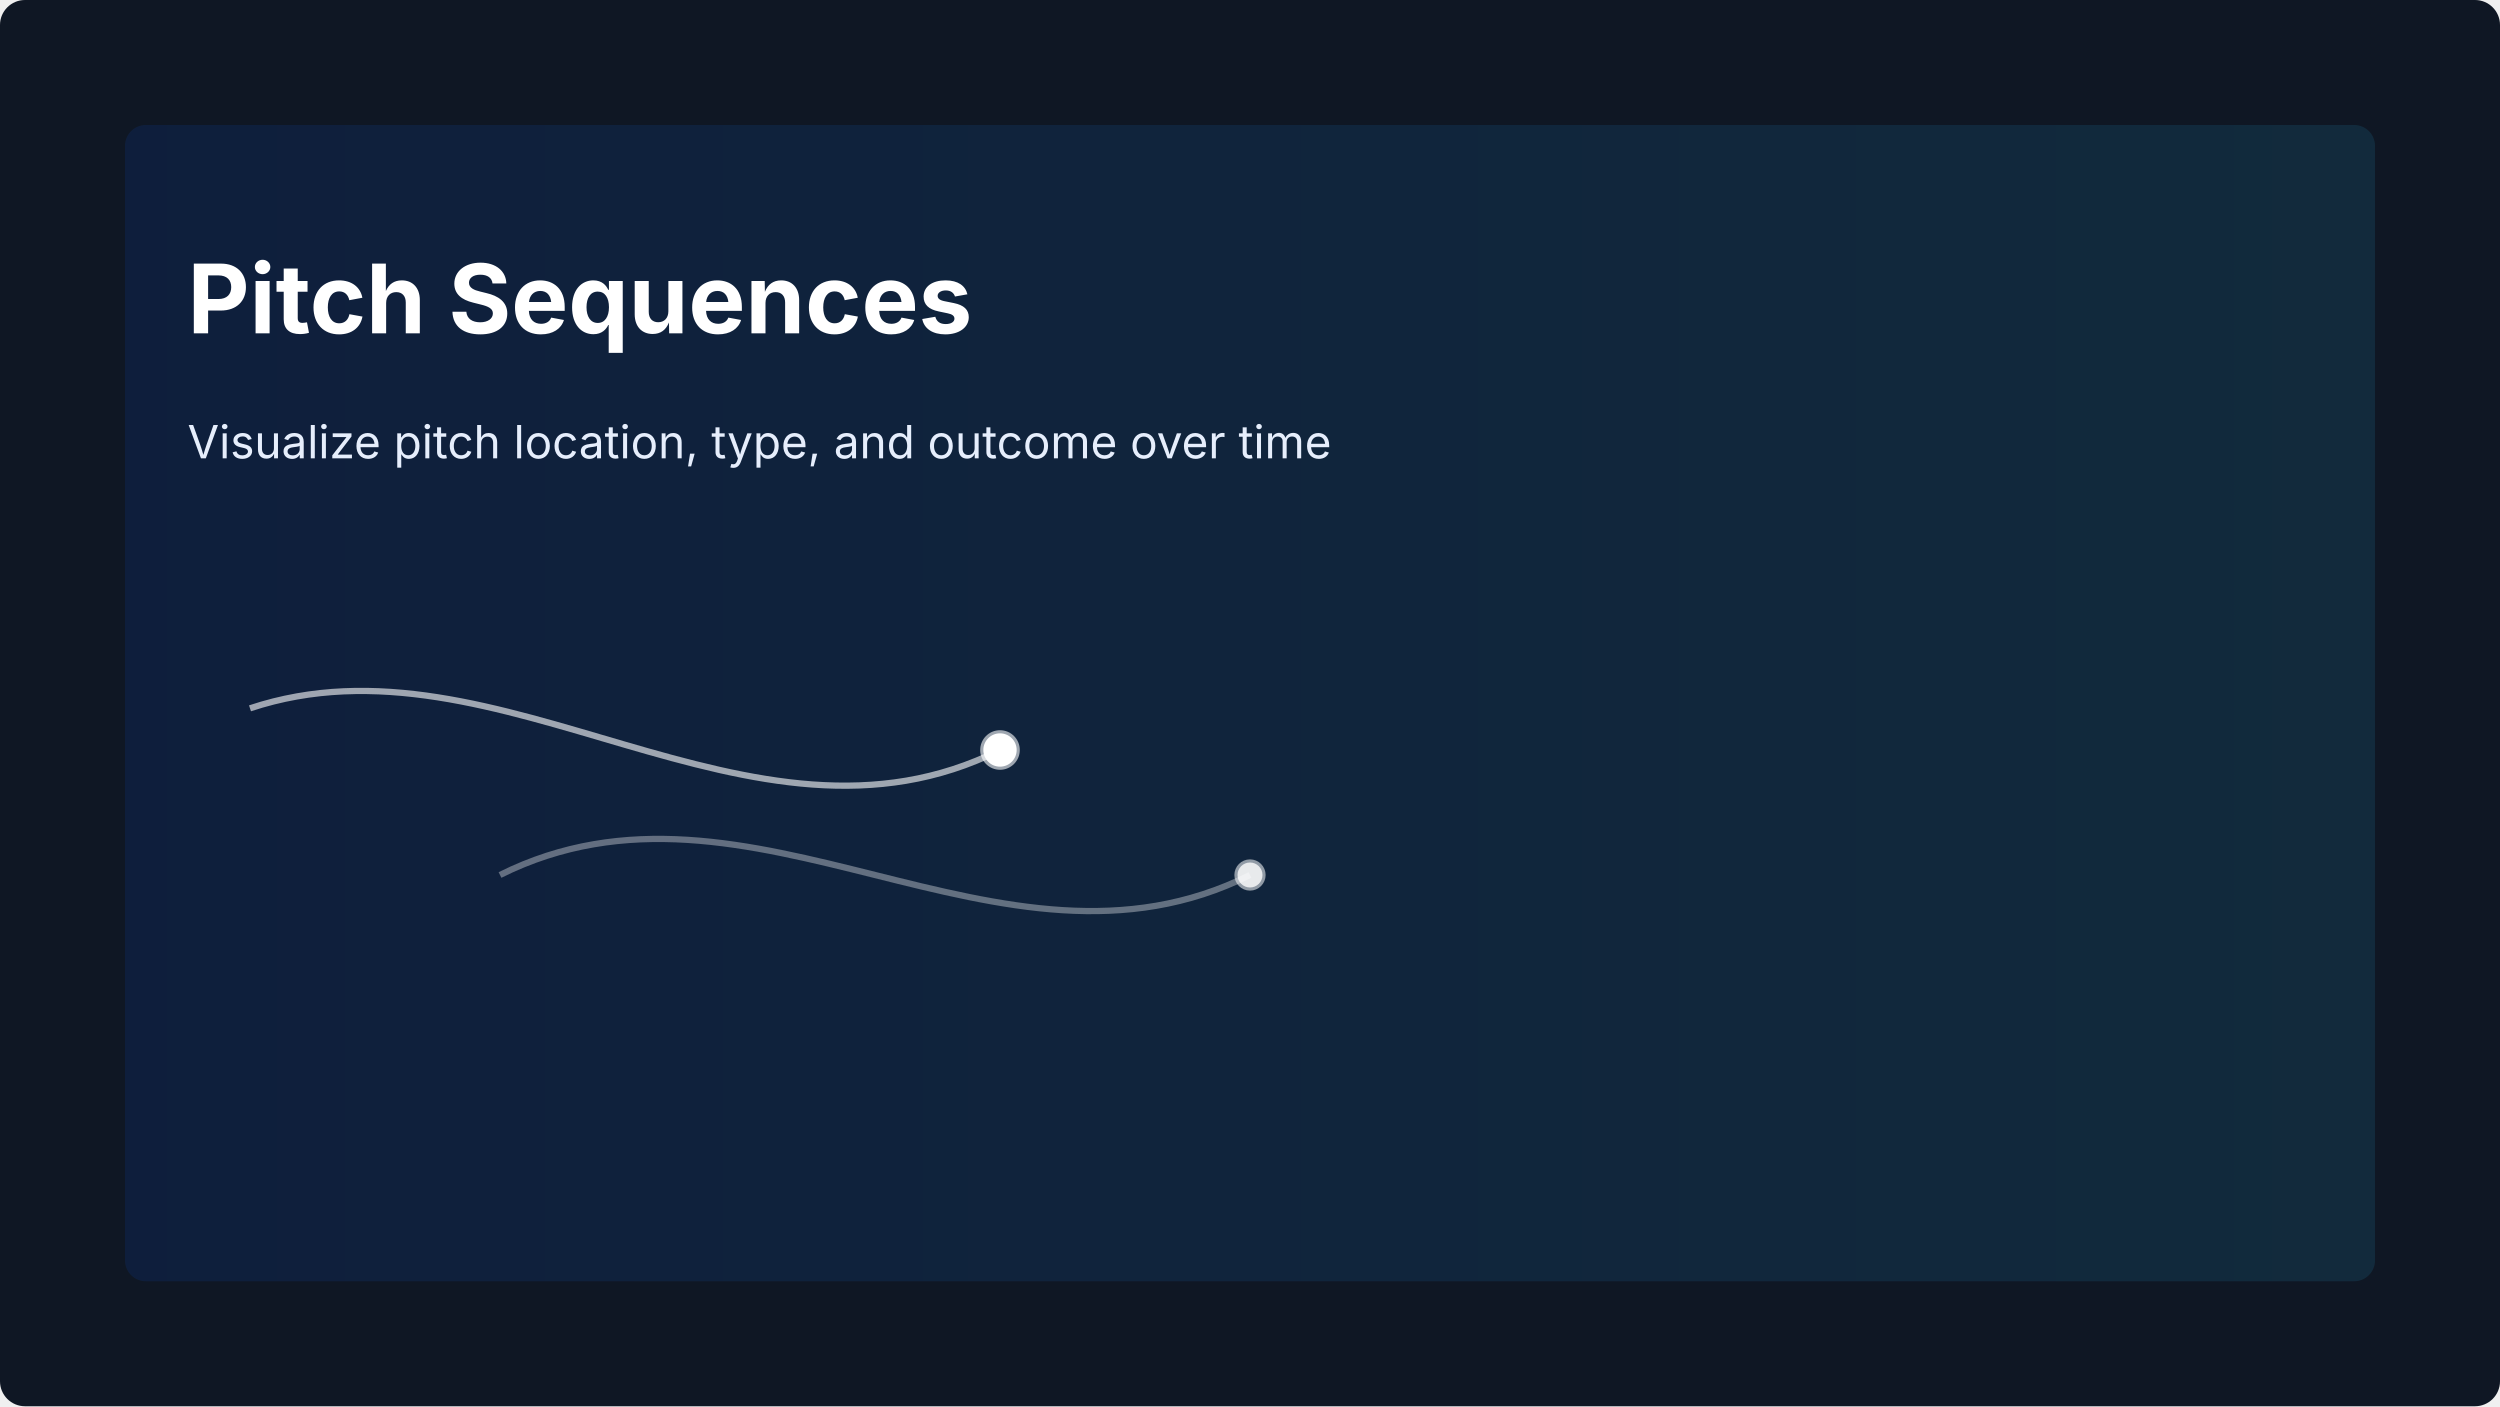
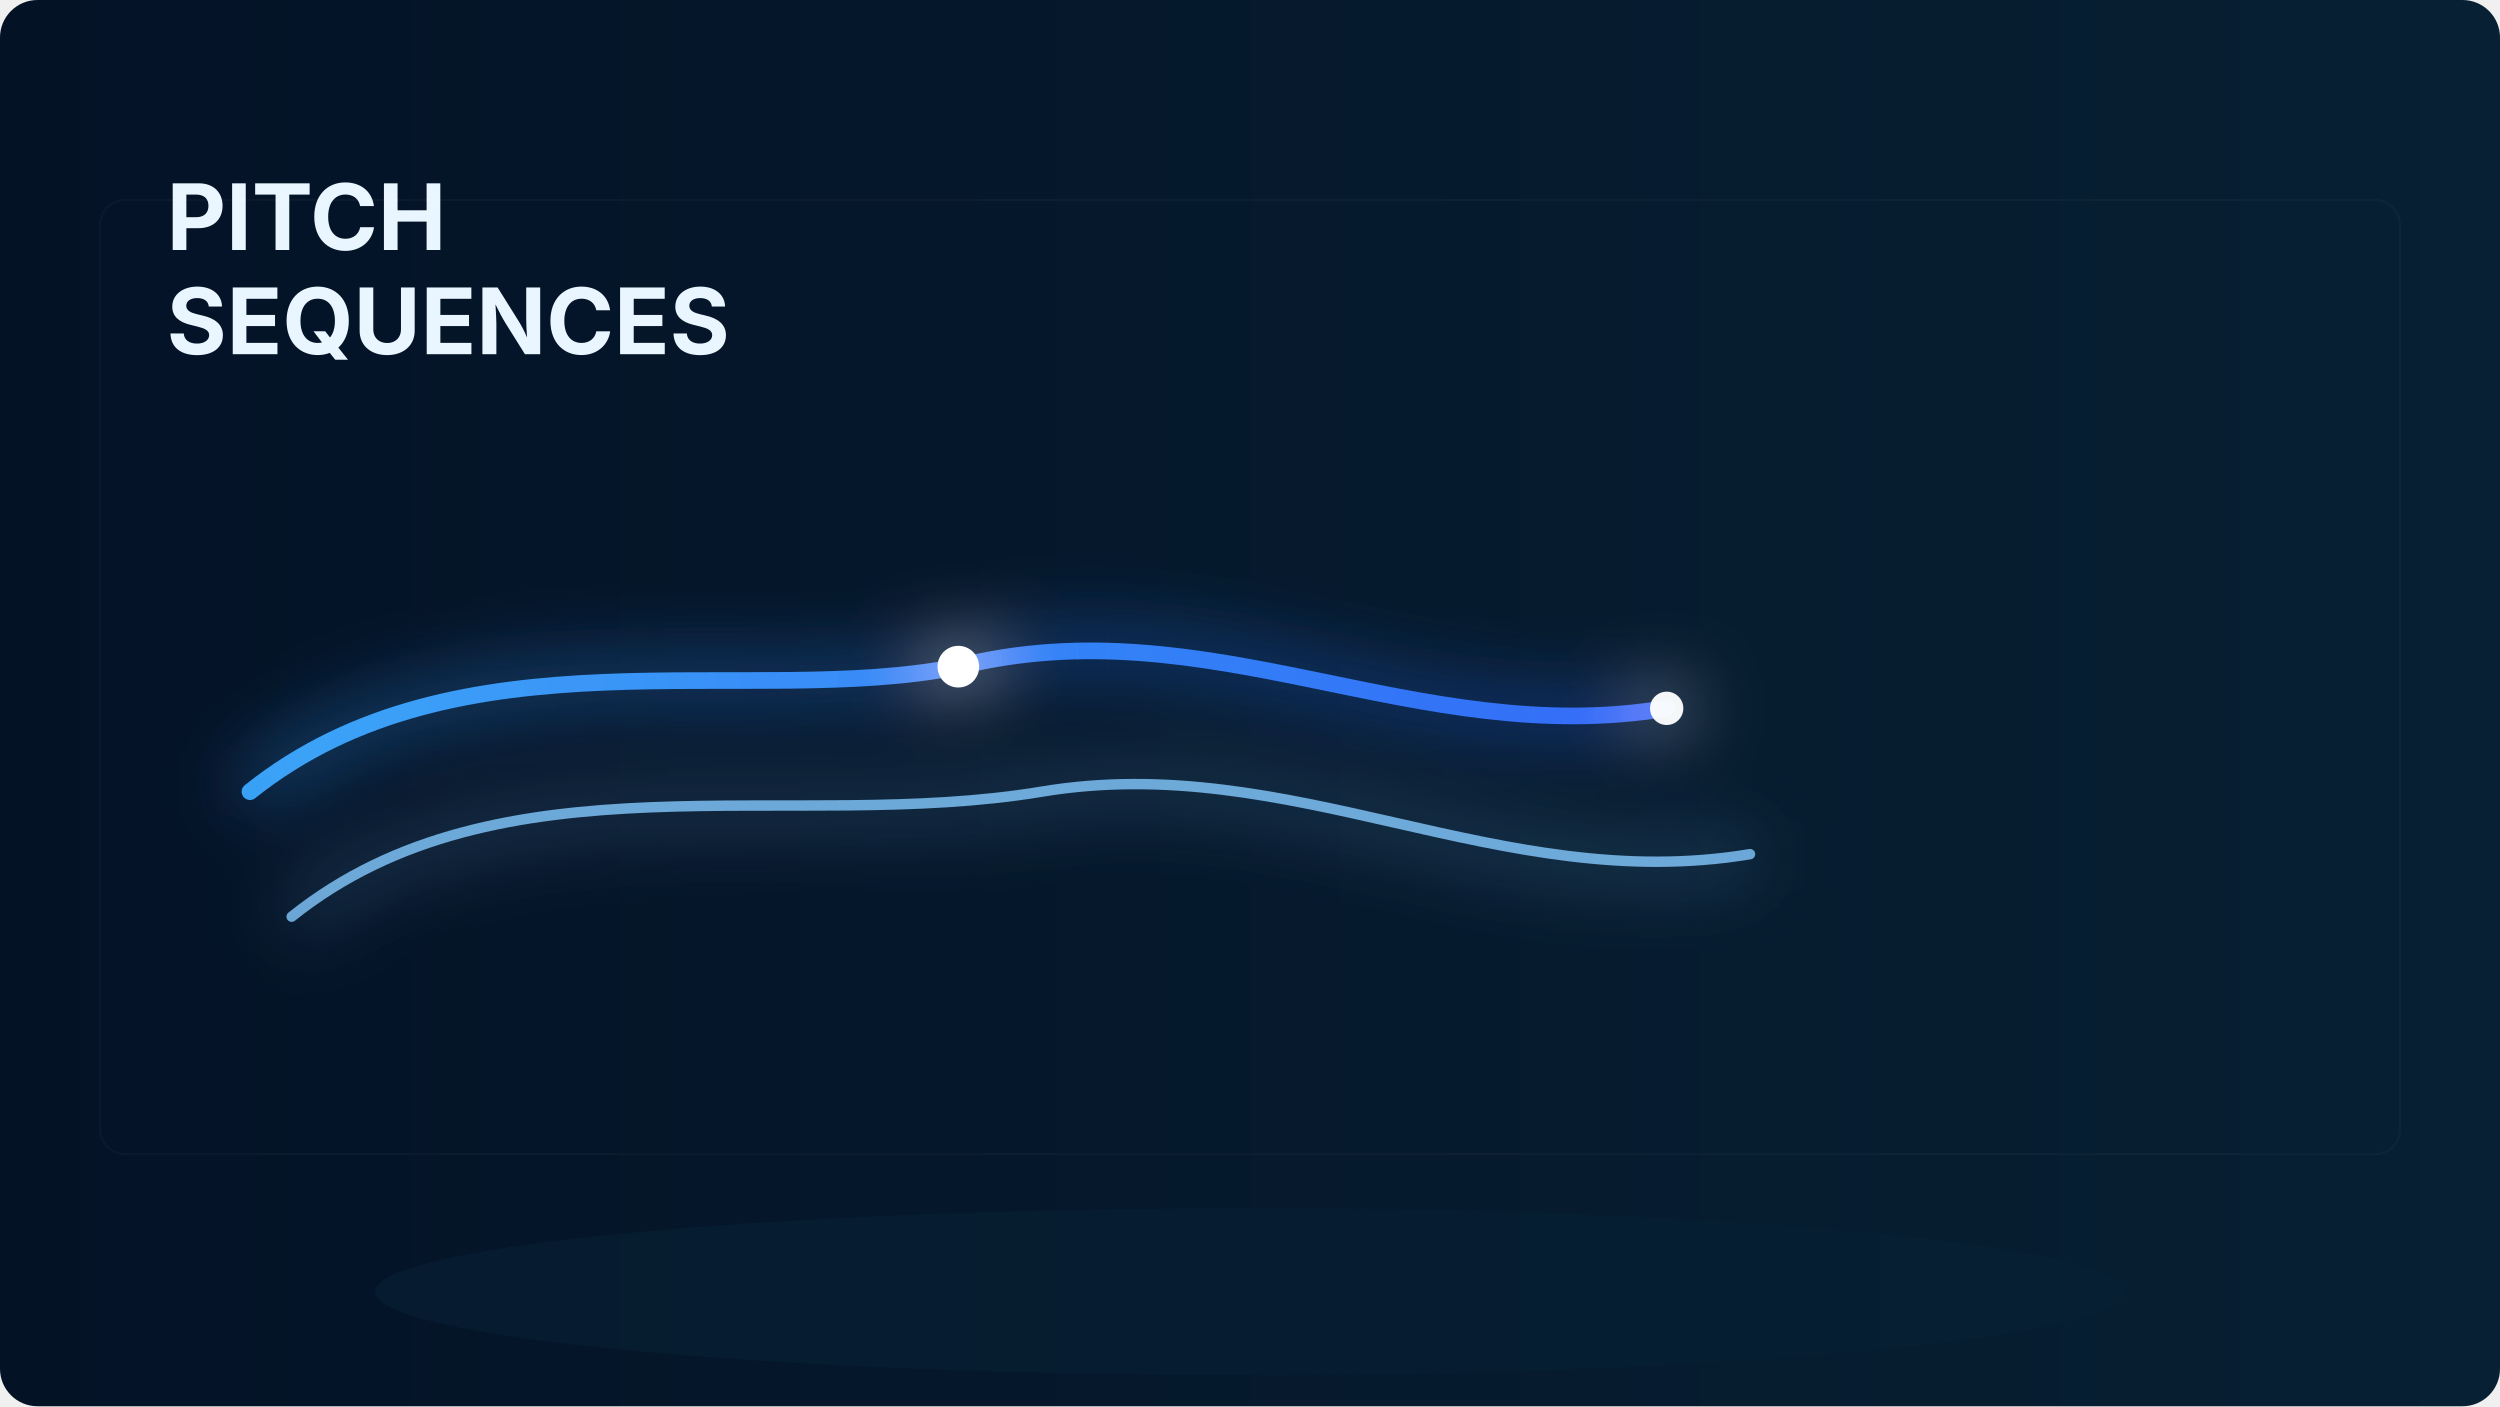
<svg xmlns="http://www.w3.org/2000/svg" width="1200" height="675" viewBox="0 0 1200 675" role="img" aria-label="Pitch Sequences thumbnail">
  <defs>
-     <linearGradient id="g" x1="0" x2="1">
-       <stop offset="0" stop-color="#0b5cff" stop-opacity="0.95" />
-       <stop offset="1" stop-color="#2ac7ff" stop-opacity="0.95" />
+     <linearGradient id="bg" x1="0" x2="1">
+       <stop offset="0" stop-color="#041226" />
+       <stop offset="1" stop-color="#072033" />
    </linearGradient>
+     <linearGradient id="accent" x1="0" x2="1">
+       <stop offset="0" stop-color="#39a2ff" />
+       <stop offset="1" stop-color="#2f67ff" />
+     </linearGradient>
+     <filter id="softglow" x="-50%" y="-50%" width="200%" height="200%">
+       <feGaussianBlur stdDeviation="18" result="b" />
+       <feBlend in="SourceGraphic" in2="b" mode="screen" />
+     </filter>
  </defs>
-   <rect width="1200" height="675" fill="#0f1724" rx="12" />
-   <rect x="60" y="60" width="1080" height="555" rx="10" fill="url(#g)" opacity="0.12" />
-   <g fill="#fff" font-family="Inter, Arial, sans-serif">
-     <text x="90" y="160" font-size="46" font-weight="700">Pitch Sequences</text>
-     <text x="90" y="220" font-size="22" fill="#e6eefc">Visualize pitch location, type, and outcome over time</text>
+   <rect width="1200" height="675" rx="18" fill="url(#bg)" />
+   <g font-family="Inter, Arial, sans-serif" fill="#eaf6ff">
+     <text x="80" y="120" font-size="44" font-weight="700">PITCH</text>
+     <text x="80" y="170" font-size="44" font-weight="700">SEQUENCES</text>
  </g>
-   <g stroke="#ffffff" stroke-opacity="0.6" stroke-width="3" fill="none">
-     <path d="M120 340 C 240 300, 360 420, 480 360" />
-     <path d="M240 420 C 360 360, 480 480, 600 420" stroke-opacity="0.35" />
-     <circle cx="480" cy="360" r="8" fill="#fff" />
-     <circle cx="600" cy="420" r="6" fill="#fff" opacity="0.9" />
+   <g transform="translate(80,220)" filter="url(#softglow)">
+     <path d="M40 160 C 140 80, 280 120, 380 100 C 500 70, 600 140, 720 120" stroke="url(#accent)" stroke-width="8" stroke-linecap="round" fill="none" opacity="0.95" />
+     <path d="M60 220 C 160 140, 300 180, 420 160 C 540 140, 640 210, 760 190" stroke="#80c6ff" stroke-width="5" stroke-linecap="round" fill="none" opacity="0.8" />
+     <circle cx="380" cy="100" r="10" fill="#ffffff" />
+     <circle cx="720" cy="120" r="8" fill="#ffffff" opacity="0.95" />
  </g>
+   <rect x="48" y="96" width="1104" height="458" rx="12" fill="none" stroke="rgba(255,255,255,0.03)" stroke-width="1" />
+   <ellipse cx="600" cy="620" rx="420" ry="40" fill="#062034" opacity="0.6" />
</svg>
